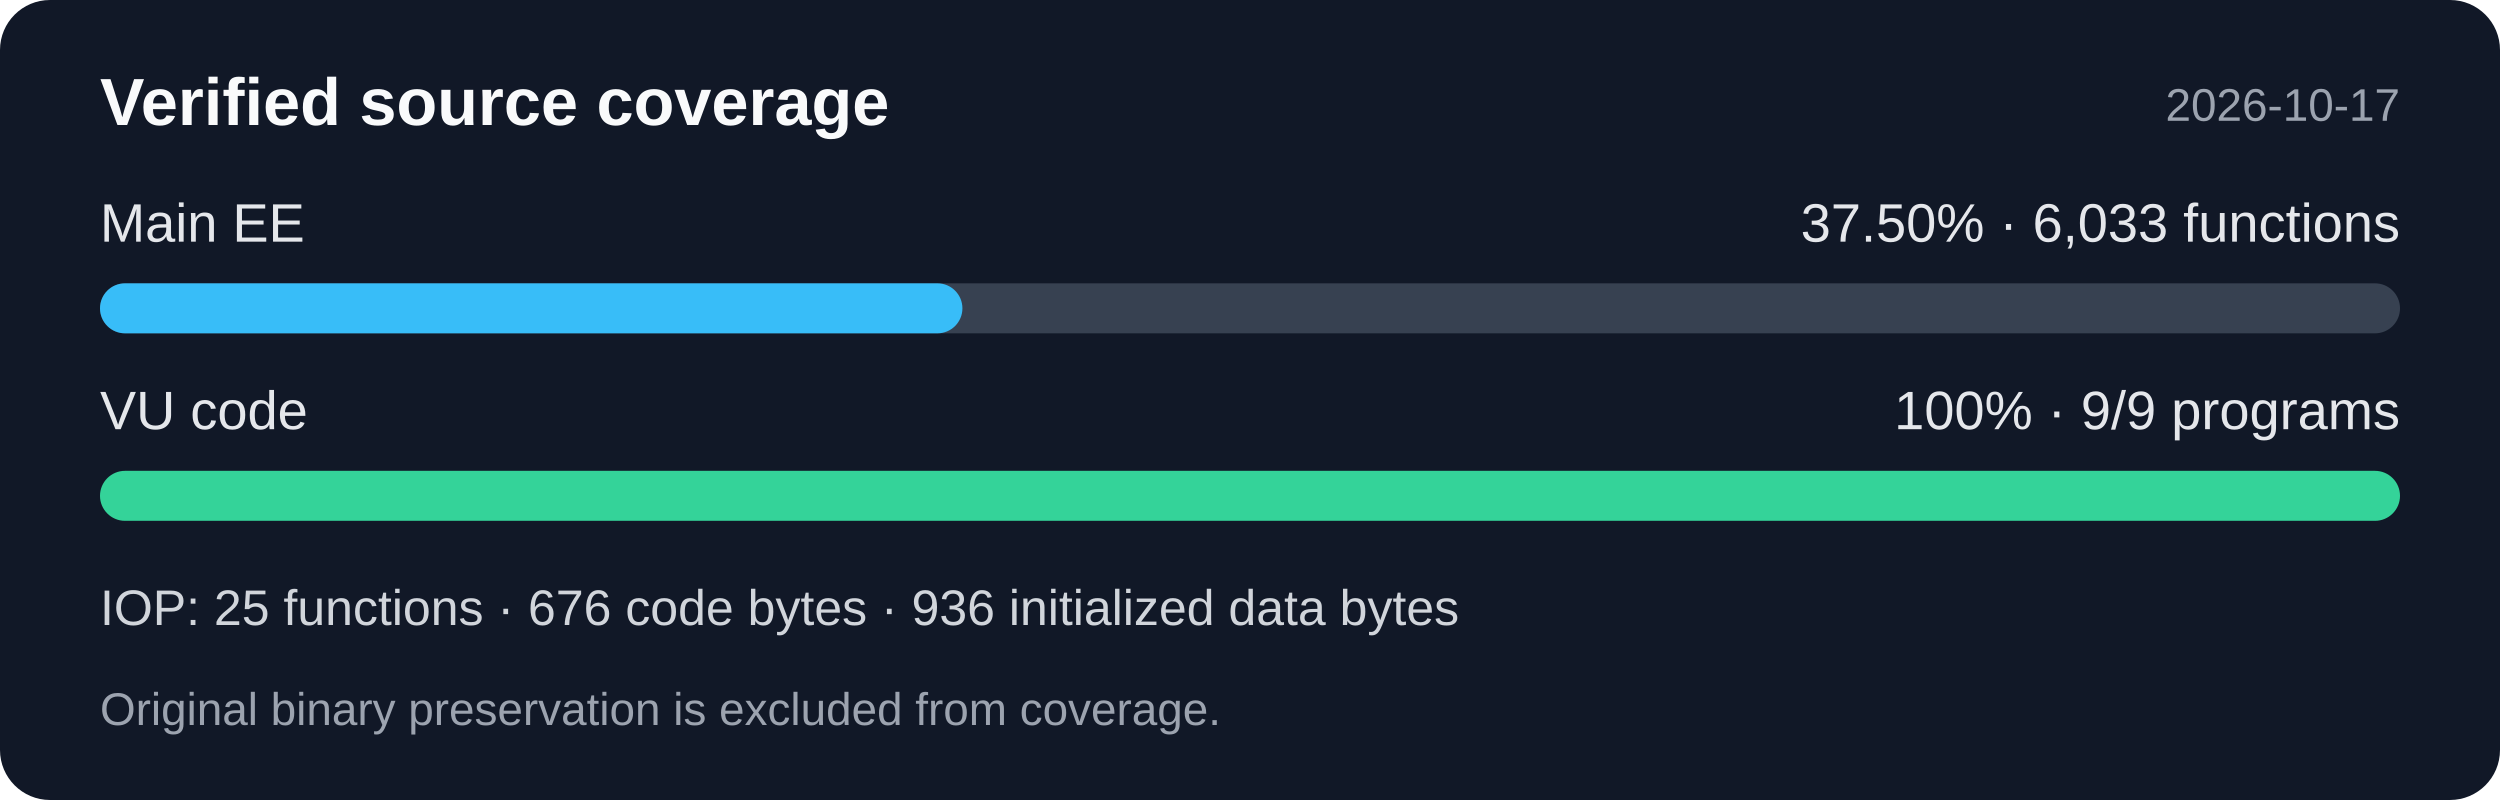
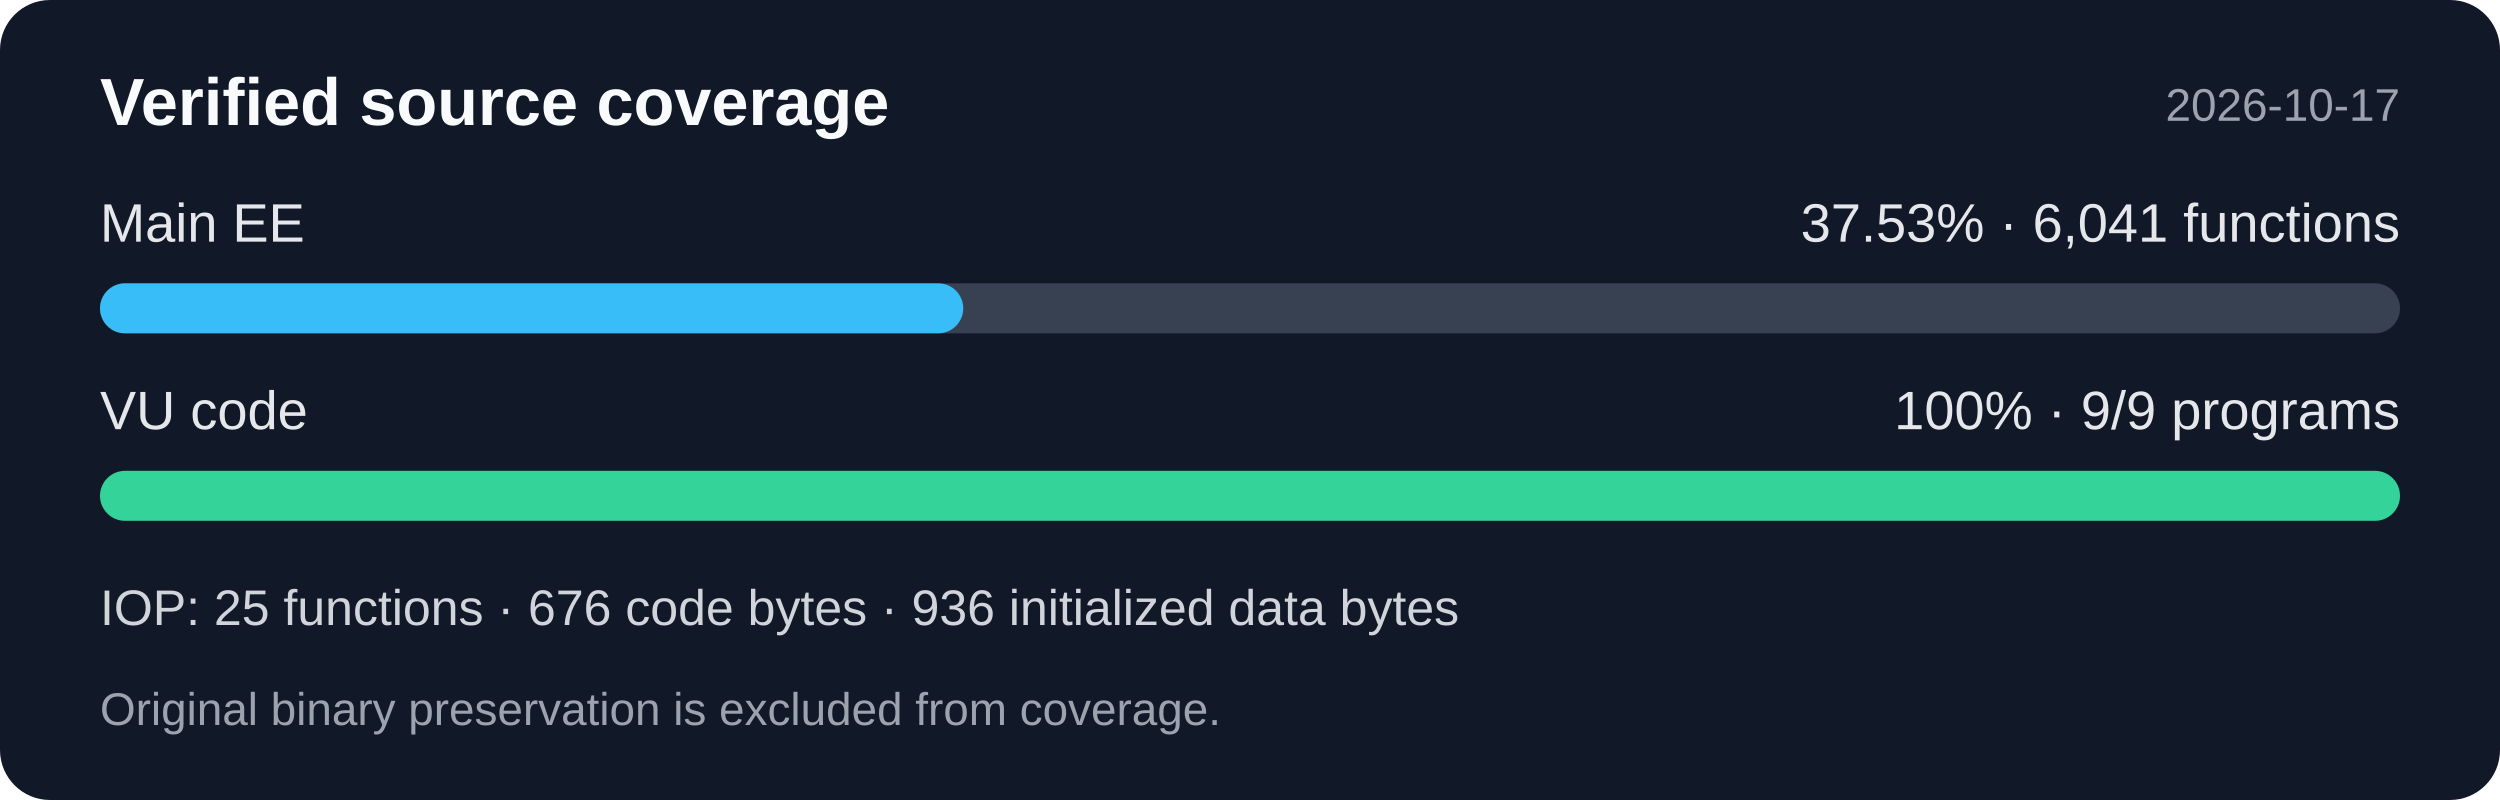
<svg xmlns="http://www.w3.org/2000/svg" width="600" height="192" viewBox="0 0 600 192" role="img" aria-labelledby="title desc">
  <rect width="600" height="192" rx="12" fill="#111827" />
  <g font-family="Segoe UI,Arial,sans-serif">
    <text x="24" y="30" fill="#f9fafb" font-size="16" font-weight="600">Verified source coverage</text>
    <text x="576" y="29" fill="#9ca3af" font-size="11" text-anchor="end">2026-10-17</text>
    <text x="24" y="58" fill="#e5e7eb" font-size="13">Main EE</text>
-     <text x="576" y="58" fill="#e5e7eb" font-size="13" text-anchor="end">37.50% · 6,033 functions</text>
+     <text x="576" y="58" fill="#e5e7eb" font-size="13" text-anchor="end">37.53% · 6,041 functions</text>
    <rect x="24" y="68" width="552" height="12" rx="6" fill="#374151" />
-     <rect x="24" y="68" width="206.98" height="12" rx="6" fill="#38bdf8" />
+     <rect x="24" y="68" width="207.181" height="12" rx="6" fill="#38bdf8" />
    <text x="24" y="103" fill="#e5e7eb" font-size="13">VU code</text>
    <text x="576" y="103" fill="#e5e7eb" font-size="13" text-anchor="end">100% · 9/9 programs</text>
    <rect x="24" y="113" width="552" height="12" rx="6" fill="#34d399" />
    <text x="24" y="150" fill="#d1d5db" font-size="12">IOP: 25 functions · 676 code bytes · 936 initialized data bytes</text>
    <text x="24" y="174" fill="#9ca3af" font-size="11">Original binary preservation is excluded from coverage.</text>
  </g>
</svg>
